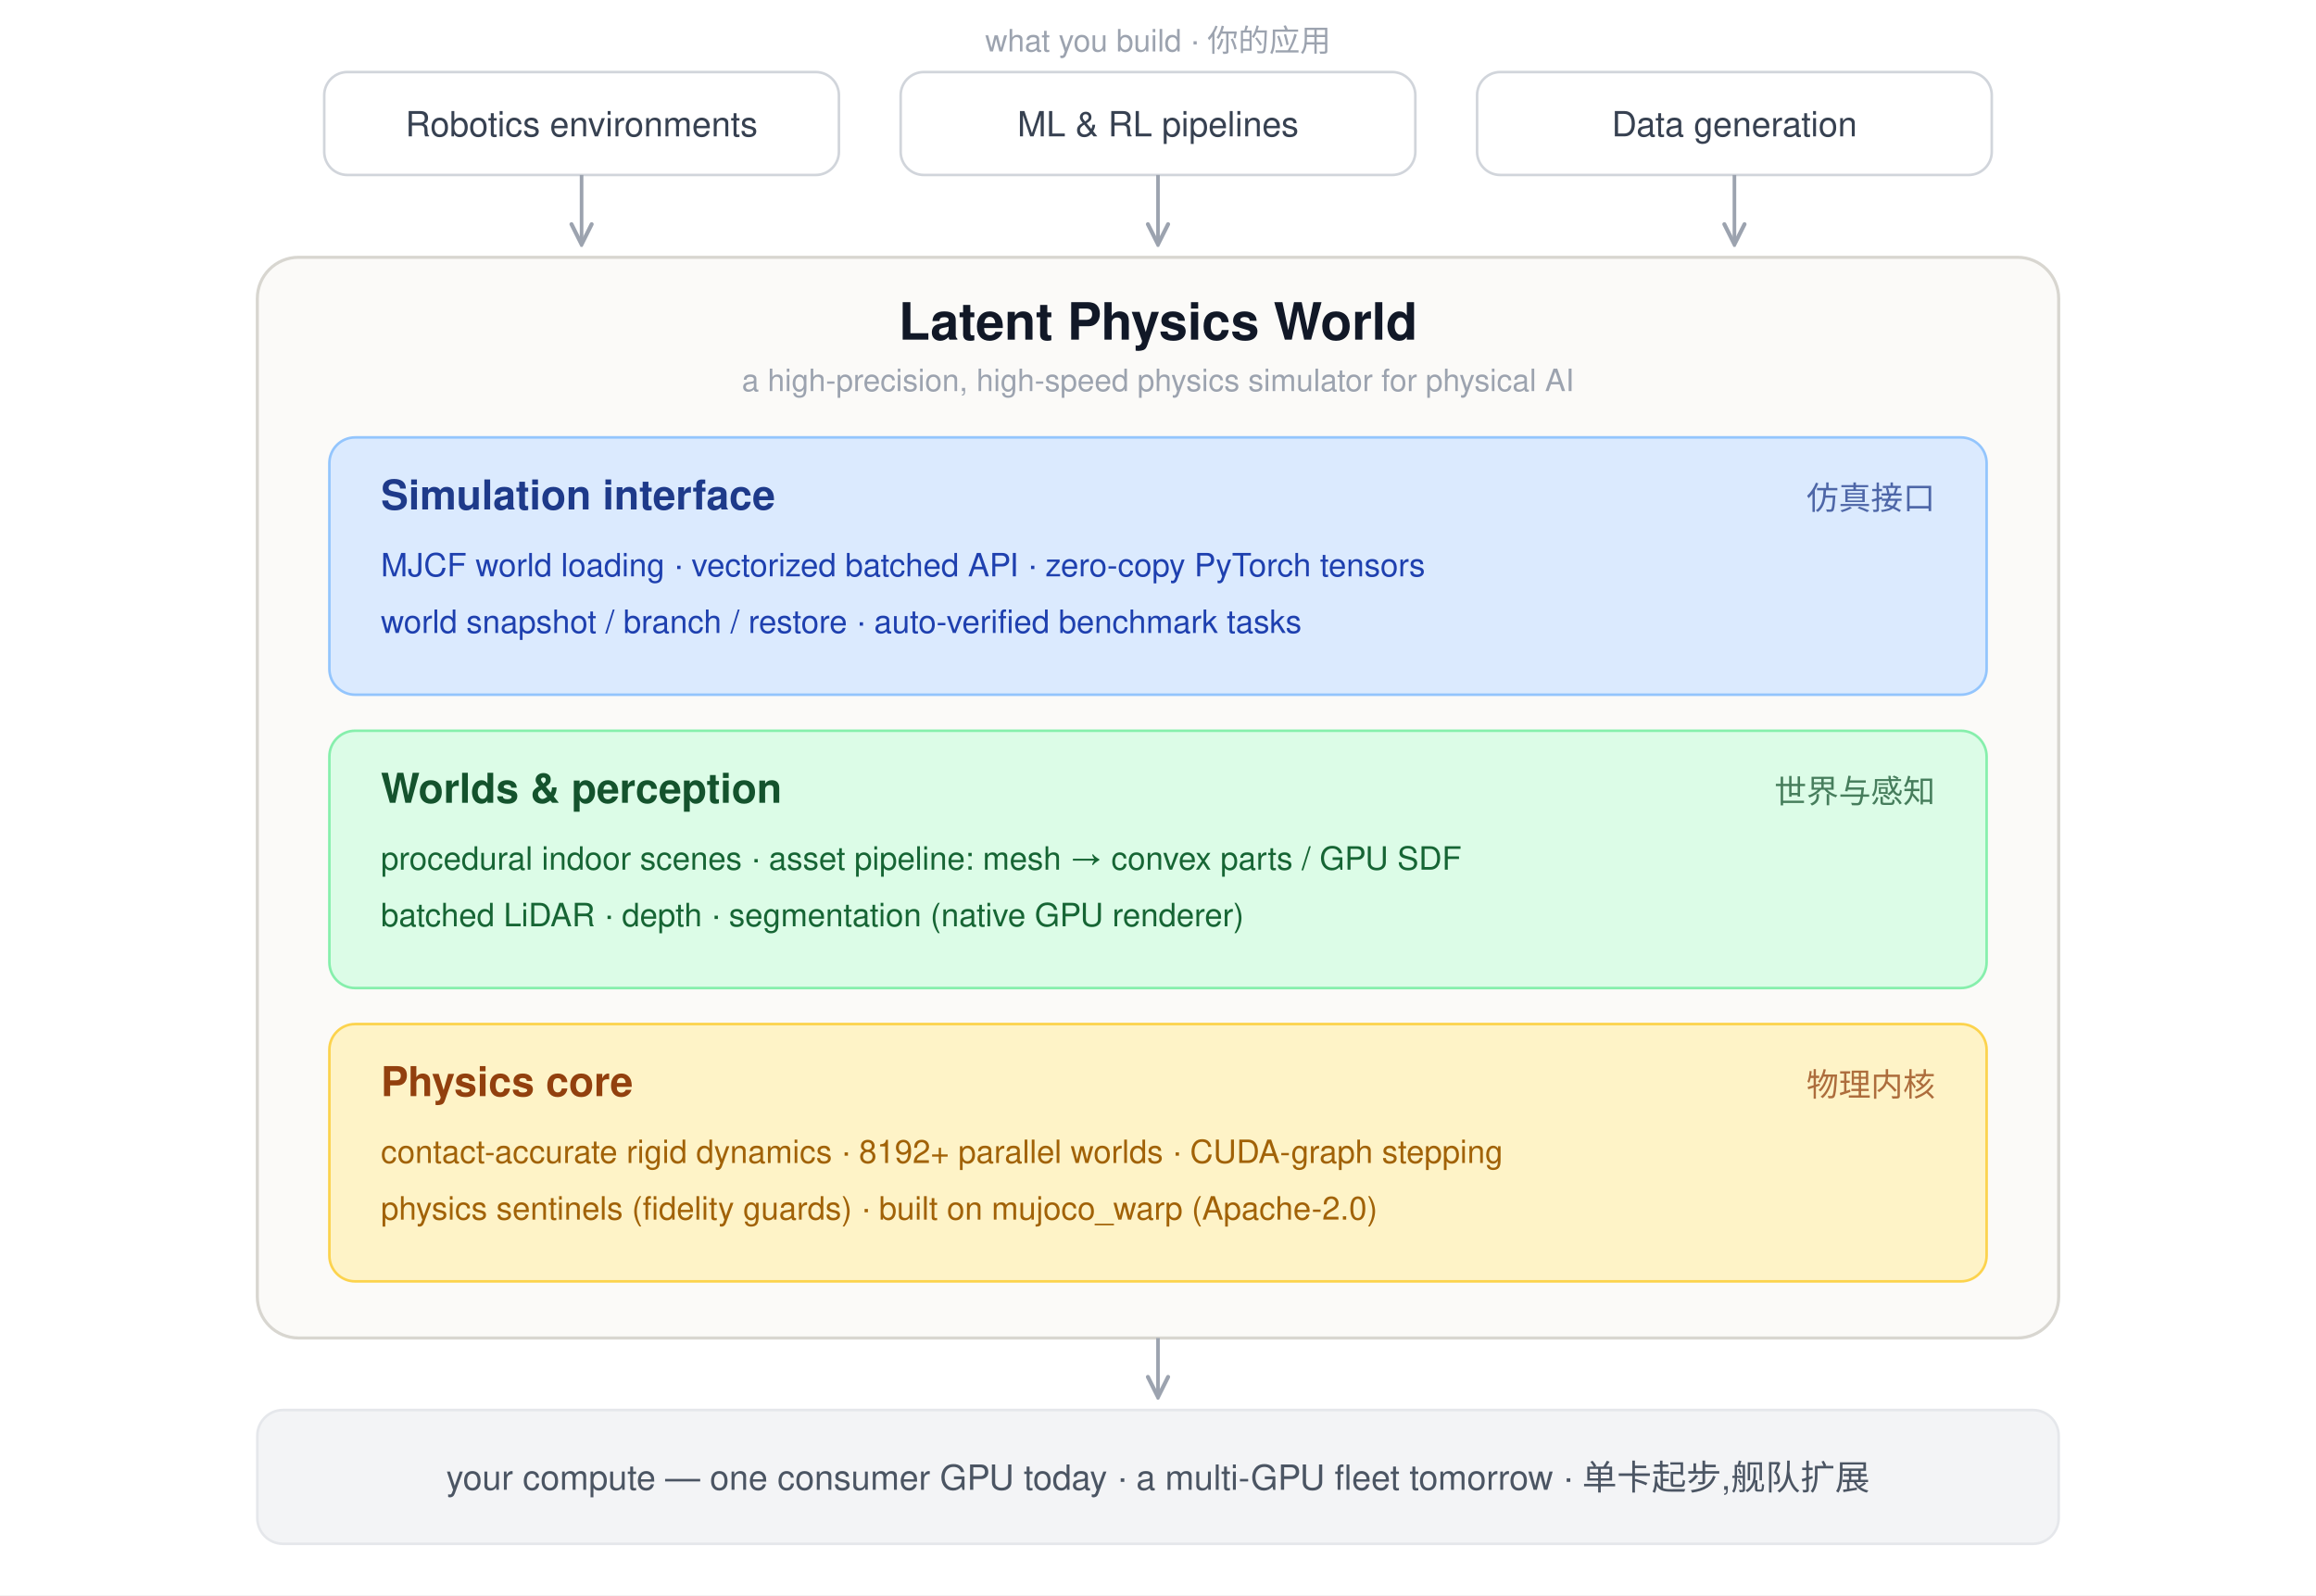
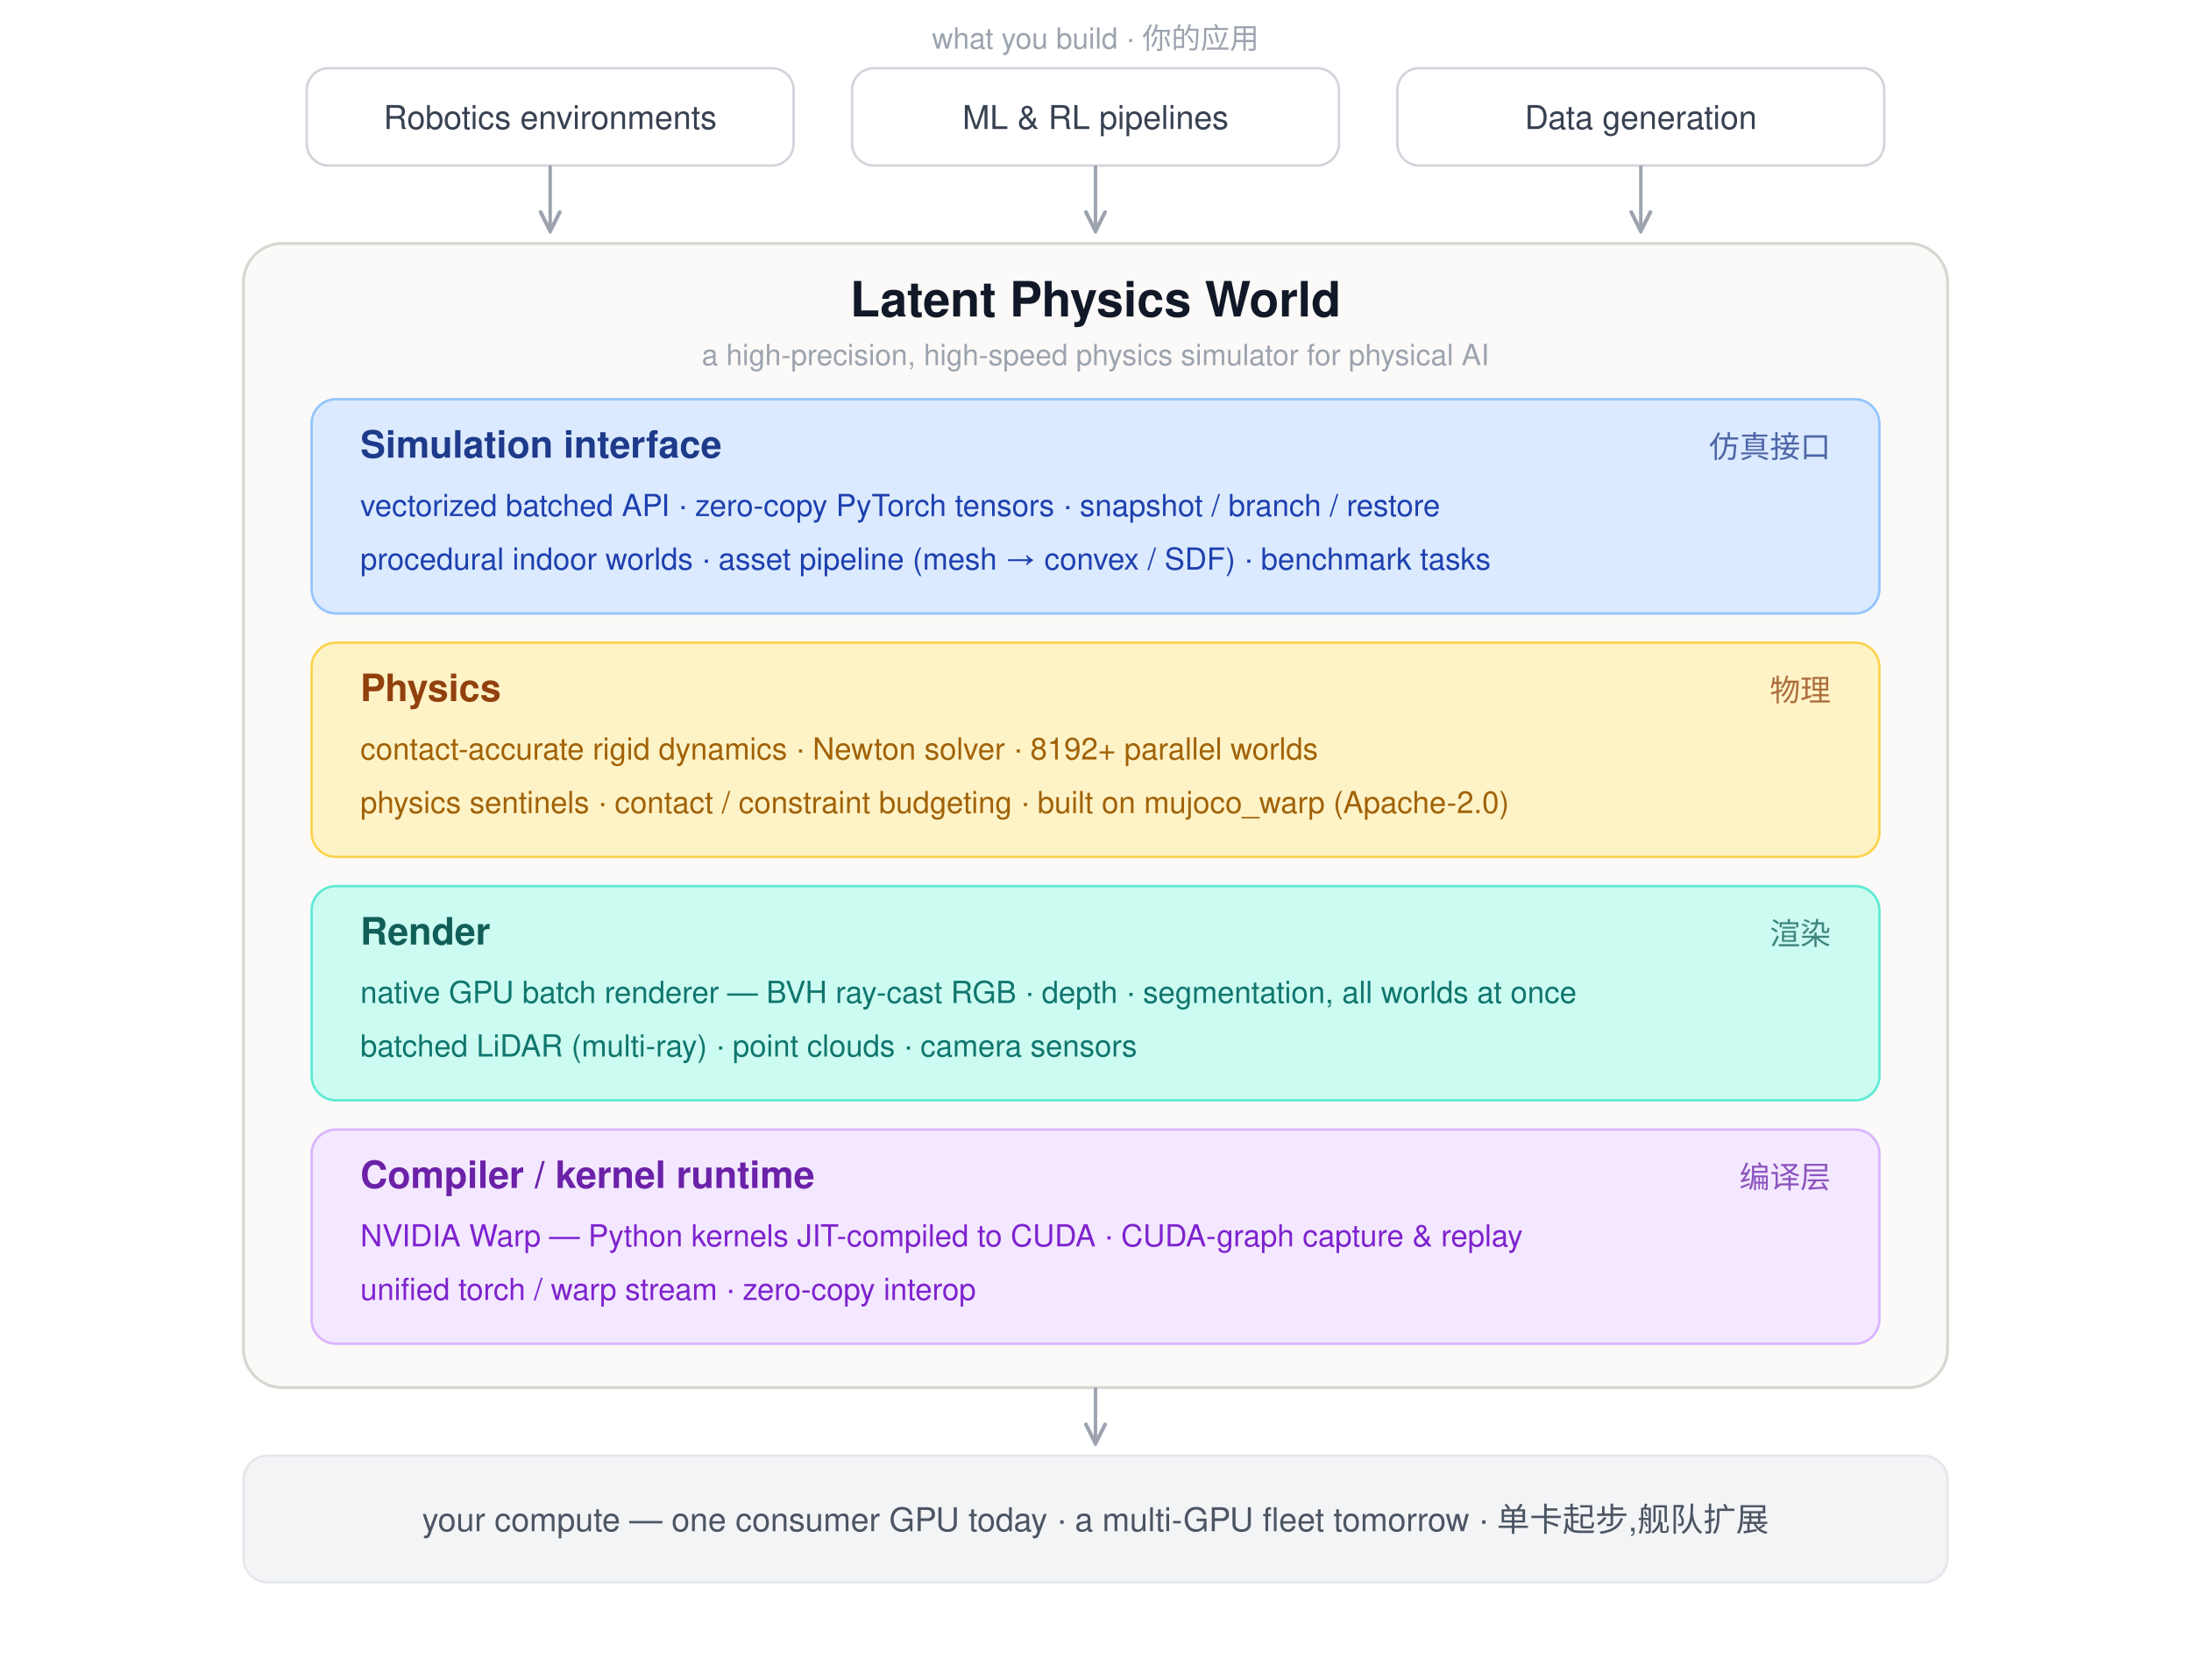
- <svg xmlns="http://www.w3.org/2000/svg" width="900" height="620" viewBox="0 0 900 620" font-family="system-ui,'Segoe UI',Helvetica,Arial,sans-serif">
+ <svg xmlns="http://www.w3.org/2000/svg" width="900" height="690" viewBox="0 0 900 690" font-family="system-ui,'Segoe UI',Helvetica,Arial,sans-serif">
  <defs>
    <marker id="ag" viewBox="0 0 10 10" refX="8" refY="5" markerWidth="7" markerHeight="7" orient="auto-start-reverse">
      <path d="M1 1L9 5L1 9" fill="none" stroke="#9ca3af" stroke-width="1.6" stroke-linecap="round" />
    </marker>
  </defs>
-   <rect width="900" height="620" fill="#ffffff" />
+   <rect width="900" height="690" fill="#ffffff" />
  <text x="450" y="20" text-anchor="middle" font-size="12" fill="#9ca3af">what you build · 你的应用</text>
  <g fill="#ffffff" stroke="#d1d5db">
    <rect x="126" y="28" width="200" height="40" rx="9" />
    <rect x="350" y="28" width="200" height="40" rx="9" />
    <rect x="574" y="28" width="200" height="40" rx="9" />
  </g>
  <g font-size="13.5" fill="#374151" text-anchor="middle">
    <text x="226" y="53">Robotics environments</text>
    <text x="450" y="53">ML &amp; RL pipelines</text>
    <text x="674" y="53">Data generation</text>
  </g>
  <g stroke="#9ca3af" stroke-width="1.4">
    <line x1="226" y1="68" x2="226" y2="94" marker-end="url(#ag)" />
    <line x1="450" y1="68" x2="450" y2="94" marker-end="url(#ag)" />
    <line x1="674" y1="68" x2="674" y2="94" marker-end="url(#ag)" />
  </g>
-   <rect x="100" y="100" width="700" height="420" rx="16" fill="#fbfaf8" stroke="#d8d6d0" stroke-width="1.2" />
-   <text x="450" y="132" text-anchor="middle" font-size="20" font-weight="600" fill="#111827">Latent Physics World</text>
-   <text x="450" y="152" text-anchor="middle" font-size="12" fill="#9ca3af">a high-precision, high-speed physics simulator for physical AI</text>
-   <rect x="128" y="170" width="644" height="100" rx="10" fill="#dbeafe" stroke="#93c5fd" />
-   <text x="148" y="198" font-size="16" font-weight="600" fill="#1e3a8a">Simulation interface</text>
-   <text x="752" y="198" text-anchor="end" font-size="12.5" fill="#1e3a8a" opacity="0.75">仿真接口</text>
-   <text x="148" y="224" font-size="12.5" fill="#1e40af">MJCF world loading · vectorized batched API · zero-copy PyTorch tensors</text>
-   <text x="148" y="246" font-size="12.5" fill="#1e40af">world snapshot / branch / restore · auto-verified benchmark tasks</text>
-   <rect x="128" y="284" width="644" height="100" rx="10" fill="#dcfce7" stroke="#86efac" />
-   <text x="148" y="312" font-size="16" font-weight="600" fill="#14532d">Worlds &amp; perception</text>
-   <text x="752" y="312" text-anchor="end" font-size="12.5" fill="#14532d" opacity="0.75">世界与感知</text>
-   <text x="148" y="338" font-size="12.5" fill="#166534">procedural indoor scenes · asset pipeline: mesh → convex parts / GPU SDF</text>
-   <text x="148" y="360" font-size="12.5" fill="#166534">batched LiDAR · depth · segmentation (native GPU renderer)</text>
-   <rect x="128" y="398" width="644" height="100" rx="10" fill="#fef3c7" stroke="#fcd34d" />
-   <text x="148" y="426" font-size="16" font-weight="600" fill="#92400e">Physics core</text>
-   <text x="752" y="426" text-anchor="end" font-size="12.5" fill="#92400e" opacity="0.75">物理内核</text>
-   <text x="148" y="452" font-size="12.5" fill="#a16207">contact-accurate rigid dynamics · 8192+ parallel worlds · CUDA-graph stepping</text>
-   <text x="148" y="474" font-size="12.5" fill="#a16207">physics sentinels (fidelity guards) · built on mujoco_warp (Apache-2.0)</text>
-   <line x1="450" y1="520" x2="450" y2="542" stroke="#9ca3af" stroke-width="1.4" marker-end="url(#ag)" />
-   <rect x="100" y="548" width="700" height="52" rx="10" fill="#f3f4f6" stroke="#e5e7eb" />
-   <text x="450" y="579" text-anchor="middle" font-size="13.5" fill="#4b5563">your compute — one consumer GPU today · a multi-GPU fleet tomorrow · 单卡起步,舰队扩展</text>
+   <rect x="100" y="100" width="700" height="470" rx="16" fill="#fbfaf8" stroke="#d8d6d0" stroke-width="1.2" />
+   <text x="450" y="130" text-anchor="middle" font-size="20" font-weight="600" fill="#111827">Latent Physics World</text>
+   <text x="450" y="150" text-anchor="middle" font-size="12" fill="#9ca3af">a high-precision, high-speed physics simulator for physical AI</text>
+   <rect x="128" y="164" width="644" height="88" rx="10" fill="#dbeafe" stroke="#93c5fd" />
+   <text x="148" y="188" font-size="15.5" font-weight="600" fill="#1e3a8a">Simulation interface</text>
+   <text x="752" y="188" text-anchor="end" font-size="12.5" fill="#1e3a8a" opacity="0.75">仿真接口</text>
+   <text x="148" y="212" font-size="12.5" fill="#1e40af">vectorized batched API · zero-copy PyTorch tensors · snapshot / branch / restore</text>
+   <text x="148" y="234" font-size="12.5" fill="#1e40af">procedural indoor worlds · asset pipeline (mesh → convex / SDF) · benchmark tasks</text>
+   <rect x="128" y="264" width="644" height="88" rx="10" fill="#fef3c7" stroke="#fcd34d" />
+   <text x="148" y="288" font-size="15.5" font-weight="600" fill="#92400e">Physics</text>
+   <text x="752" y="288" text-anchor="end" font-size="12.5" fill="#92400e" opacity="0.75">物理</text>
+   <text x="148" y="312" font-size="12.5" fill="#a16207">contact-accurate rigid dynamics · Newton solver · 8192+ parallel worlds</text>
+   <text x="148" y="334" font-size="12.5" fill="#a16207">physics sentinels · contact / constraint budgeting · built on mujoco_warp (Apache-2.0)</text>
+   <rect x="128" y="364" width="644" height="88" rx="10" fill="#ccfbf1" stroke="#5eead4" />
+   <text x="148" y="388" font-size="15.5" font-weight="600" fill="#115e59">Render</text>
+   <text x="752" y="388" text-anchor="end" font-size="12.5" fill="#115e59" opacity="0.75">渲染</text>
+   <text x="148" y="412" font-size="12.5" fill="#0f766e">native GPU batch renderer — BVH ray-cast RGB · depth · segmentation, all worlds at once</text>
+   <text x="148" y="434" font-size="12.5" fill="#0f766e">batched LiDAR (multi-ray) · point clouds · camera sensors</text>
+   <rect x="128" y="464" width="644" height="88" rx="10" fill="#f3e8ff" stroke="#d8b4fe" />
+   <text x="148" y="488" font-size="15.5" font-weight="600" fill="#6b21a8">Compiler / kernel runtime</text>
+   <text x="752" y="488" text-anchor="end" font-size="12.5" fill="#6b21a8" opacity="0.75">编译层</text>
+   <text x="148" y="512" font-size="12.5" fill="#7e22ce">NVIDIA Warp — Python kernels JIT-compiled to CUDA · CUDA-graph capture &amp; replay</text>
+   <text x="148" y="534" font-size="12.5" fill="#7e22ce">unified torch / warp stream · zero-copy interop</text>
+   <line x1="450" y1="570" x2="450" y2="592" stroke="#9ca3af" stroke-width="1.4" marker-end="url(#ag)" />
+   <rect x="100" y="598" width="700" height="52" rx="10" fill="#f3f4f6" stroke="#e5e7eb" />
+   <text x="450" y="629" text-anchor="middle" font-size="13.5" fill="#4b5563">your compute — one consumer GPU today · a multi-GPU fleet tomorrow · 单卡起步,舰队扩展</text>
</svg>
